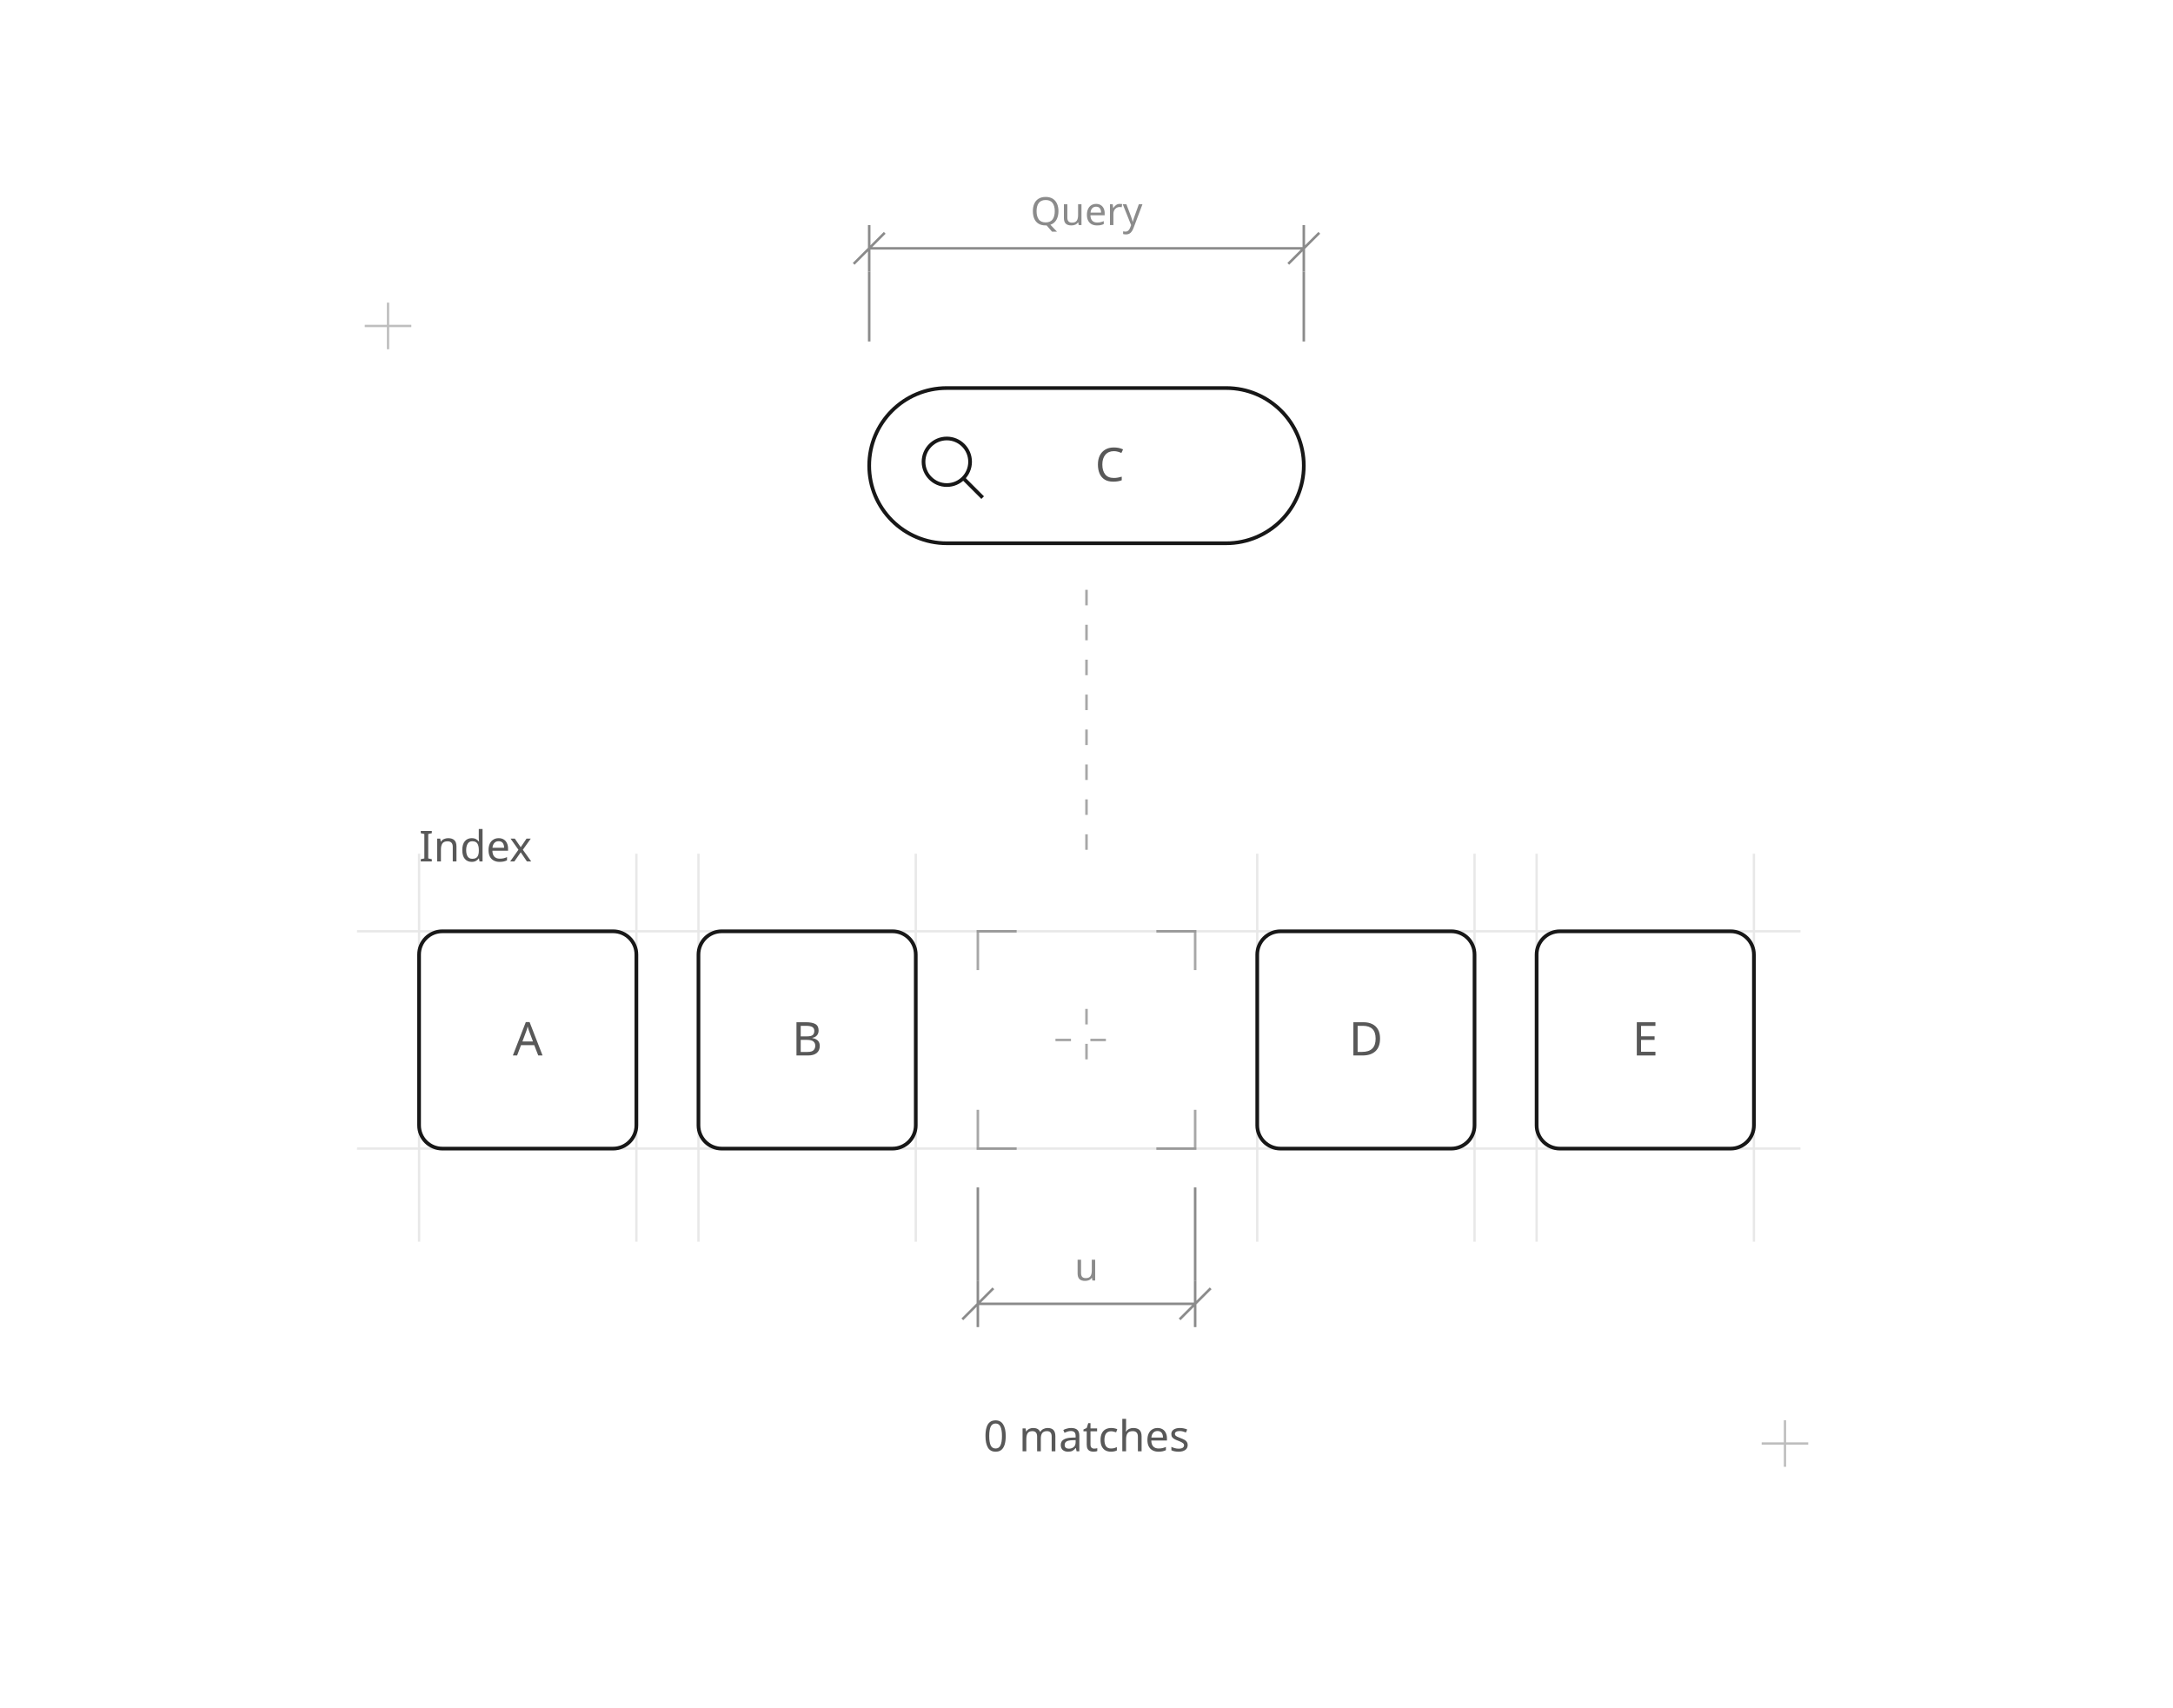
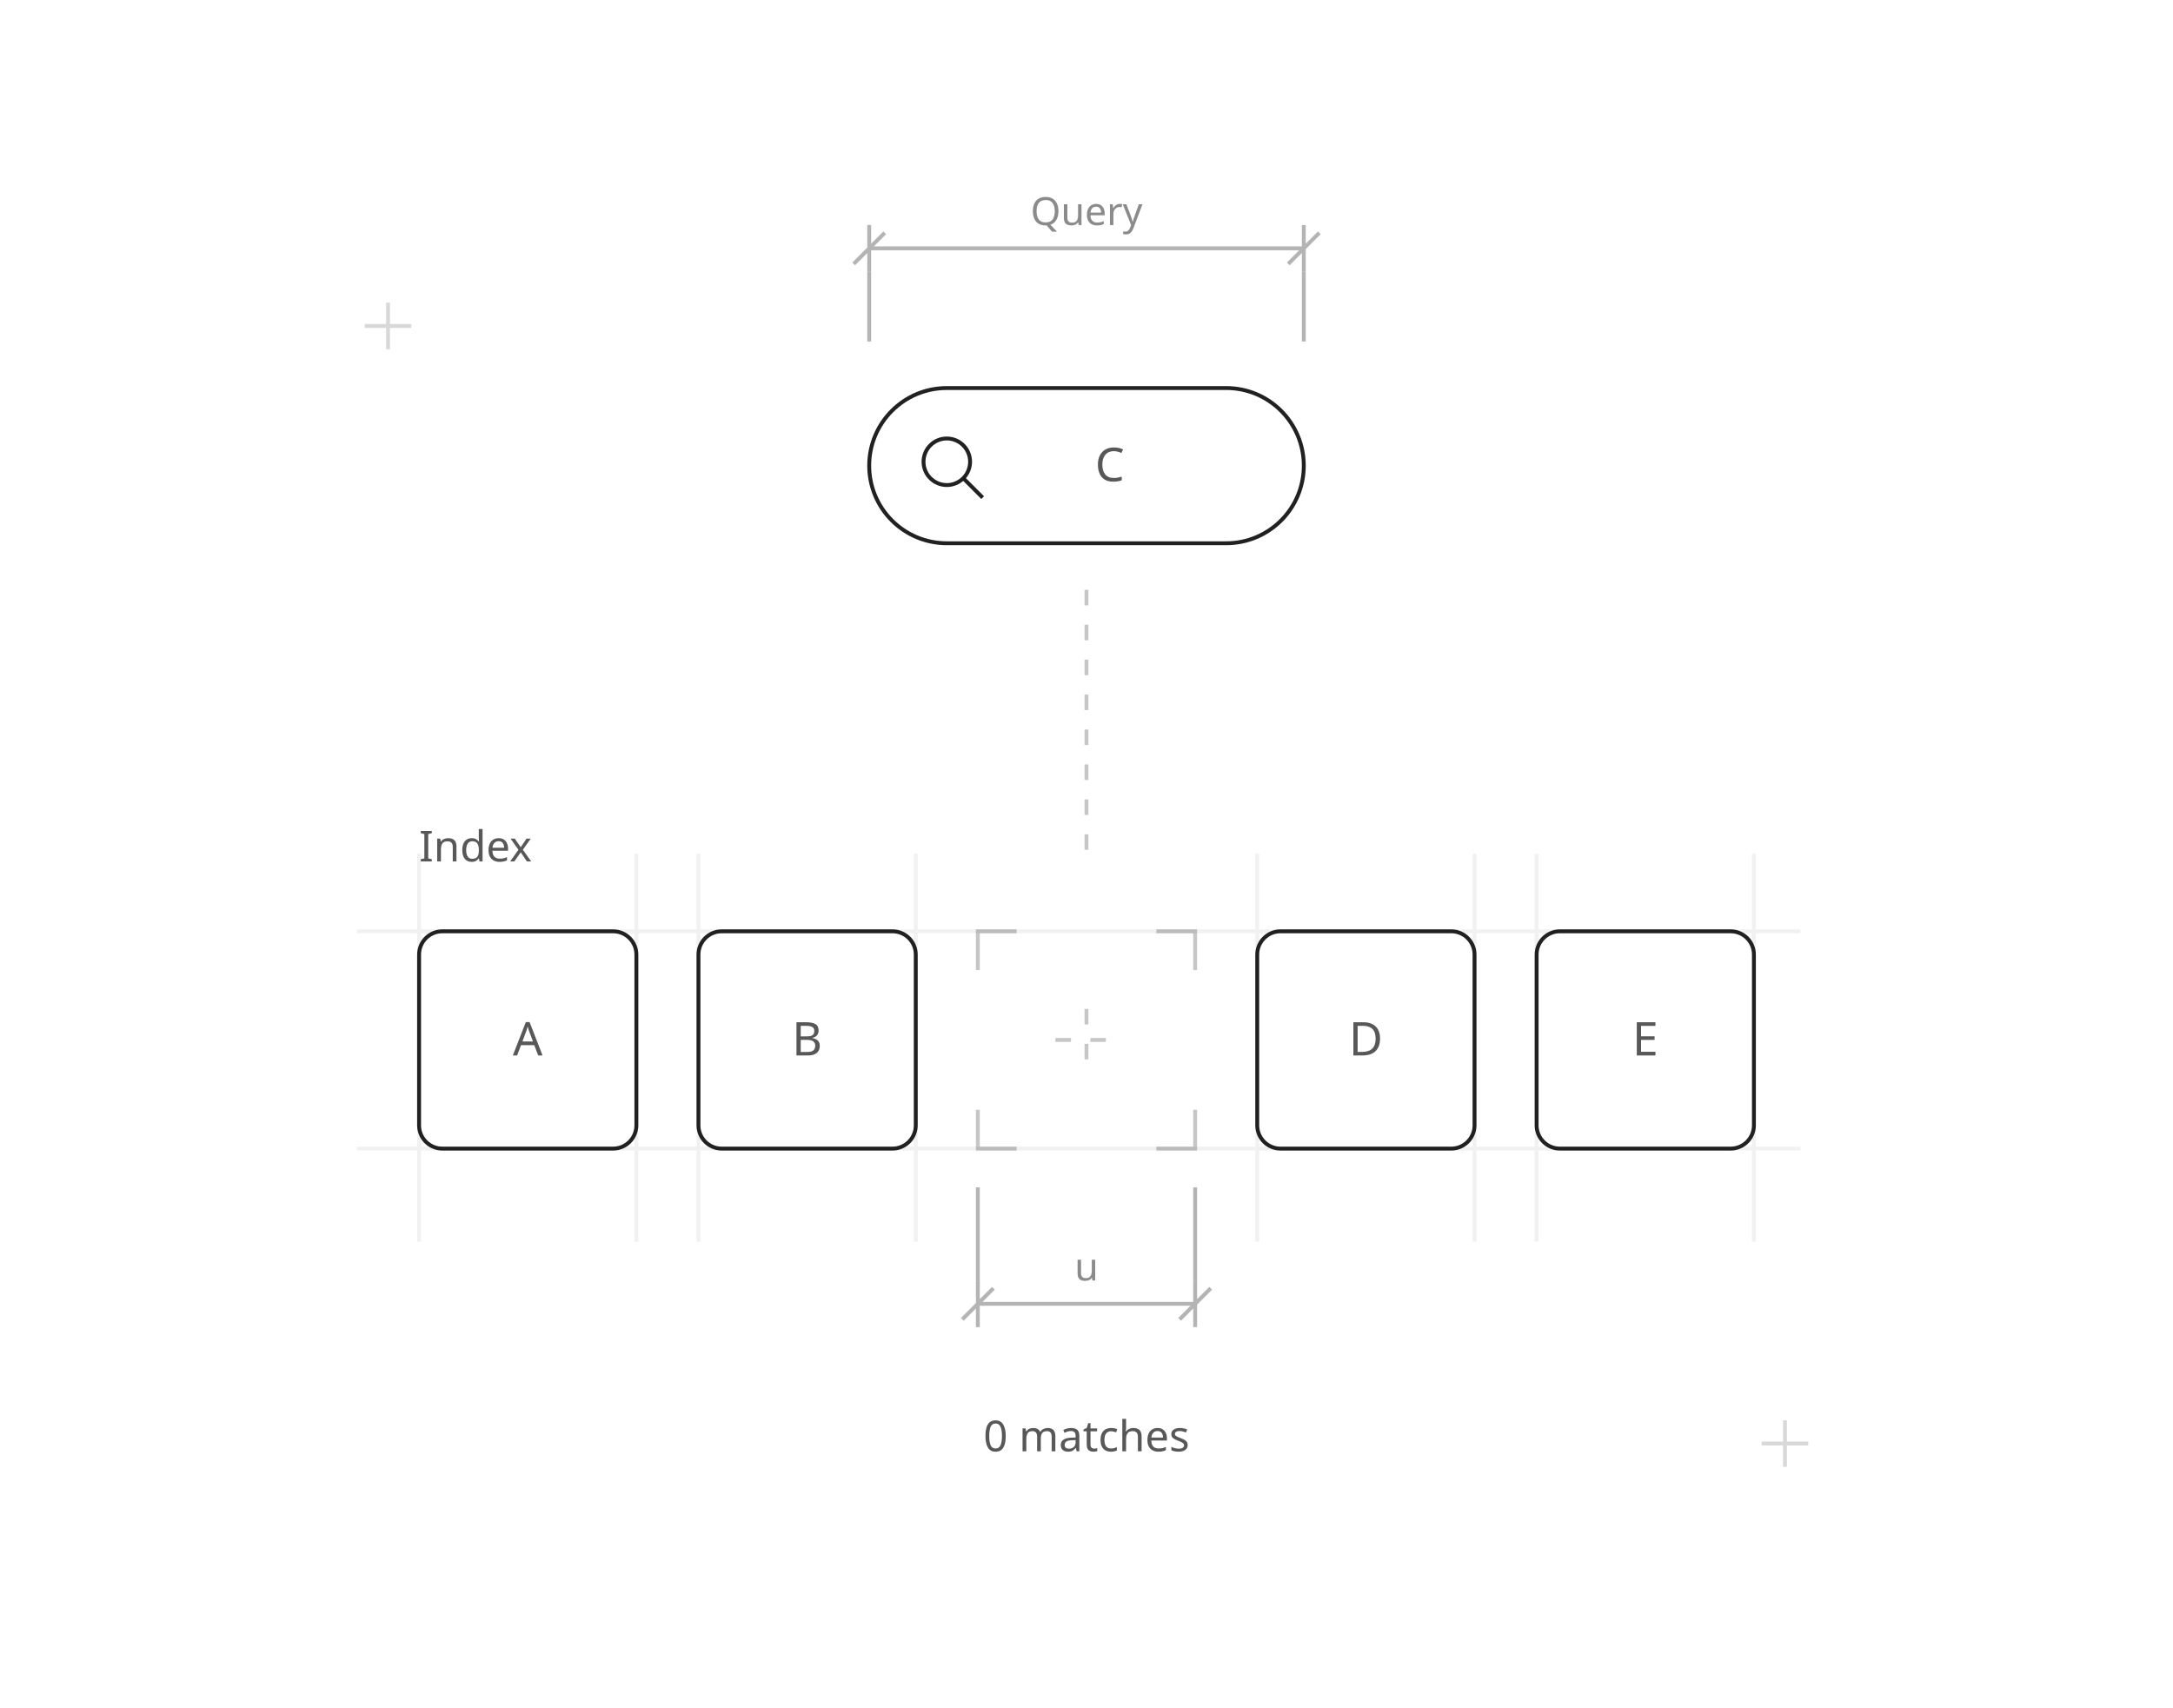
- <svg xmlns="http://www.w3.org/2000/svg" fill="none" focusable="false" stroke="#171717" stroke-width="0.8" viewBox="0 0 560 440" style="overflow:visible;font-family:Cal Sans, sans-serif;font-optical-sizing:auto;font-synthesis:none;font-variation-settings:'GEOM' 25;font-weight:400;color:#171717" width="560" height="440" role="img" aria-labelledby="emp-06-plotter-title" aria-describedby="emp-06-plotter-desc">
-   <g opacity="0.1" stroke-width="0.6">
+ <svg xmlns="http://www.w3.org/2000/svg" fill="none" focusable="false" stroke="#171717" stroke-width="1" stroke-opacity="0.8" viewBox="0 0 560 440" style="overflow:visible;font-family:Cal Sans, sans-serif;font-optical-sizing:auto;font-synthesis:none;font-variation-settings:'GEOM' 25;font-weight:400;color:#171717" width="560" height="440" role="img" aria-labelledby="emp-06-plotter-title" aria-describedby="emp-06-plotter-desc">
+   <g opacity="0.1" stroke-width="1" stroke-opacity="0.6">
    <path d="M92 240H464 M92 296H464 M108 220V320 M164 220V320 M180 220V320 M236 220V320 M324 220V320 M380 220V320 M396 220V320 M452 220V320" />
  </g>
-   <g opacity="0.38" stroke-width="0.65">
+   <g opacity="0.38" stroke-width="1" stroke-opacity="0.65">
    <path d="M280 152V224" stroke-dasharray="4 5" />
    <path d="M252 250V240H262 M298 240H308V250 M252 286V296H262 M298 296H308V286" />
    <path d="M272 268h16 M280 260v16" stroke-dasharray="4 5" />
  </g>
-   <g stroke-width="0.95">
+   <g stroke-width="1" stroke-opacity="0.95">
    <rect height="40" rx="20" width="112" x="224" y="100" />
    <circle cx="244" cy="119" r="6" />
    <path d="m248.24 123.24 5 5" />
    <rect height="56" rx="6" width="56" x="108" y="240" />
    <rect height="56" rx="6" width="56" x="180" y="240" />
    <rect height="56" rx="6" width="56" x="324" y="240" />
    <rect height="56" rx="6" width="56" x="396" y="240" />
  </g>
-   <g opacity="0.5" stroke-width="0.65" stroke-linecap="butt" stroke-linejoin="miter">
+   <g opacity="0.5" stroke-width="1" stroke-opacity="0.65" stroke-linecap="butt" stroke-linejoin="miter">
    <path d="M252 306V330 M308 306V330" />
    <path d="M252 336H308 M252 330v12 M308 330v12 M248 340l8-8 M304 340l8-8" />
    <text fill="#171717" font-size="10" stroke="none" text-anchor="middle" x="280" y="330">u</text>
    <path d="M224 88V70 M336 88V70" />
    <path d="M224 64H336 M224 58v12 M336 58v12 M220 68l8-8 M332 68l8-8" />
    <text fill="#171717" font-size="10" stroke="none" text-anchor="middle" x="280" y="58">Query</text>
  </g>
  <g fill="#171717" font-size="12" opacity="0.72" stroke="none" text-anchor="middle">
    <text x="286" y="124">C</text>
    <text x="136" y="272">A</text>
    <text x="208" y="272">B</text>
    <text x="352" y="272">D</text>
    <text x="424" y="272">E</text>
  </g>
  <g fill="#171717" font-size="11" opacity="0.72" stroke="none">
    <text x="108" y="222">Index</text>
    <text text-anchor="middle" x="280" y="374">0 matches</text>
  </g>
-   <g opacity="0.28" stroke-width="0.6">
+   <g opacity="0.28" stroke-width="1" stroke-opacity="0.6">
    <path d="M94 84h12 M100 78v12 M454 372h12 M460 366v12" />
  </g>
</svg>
